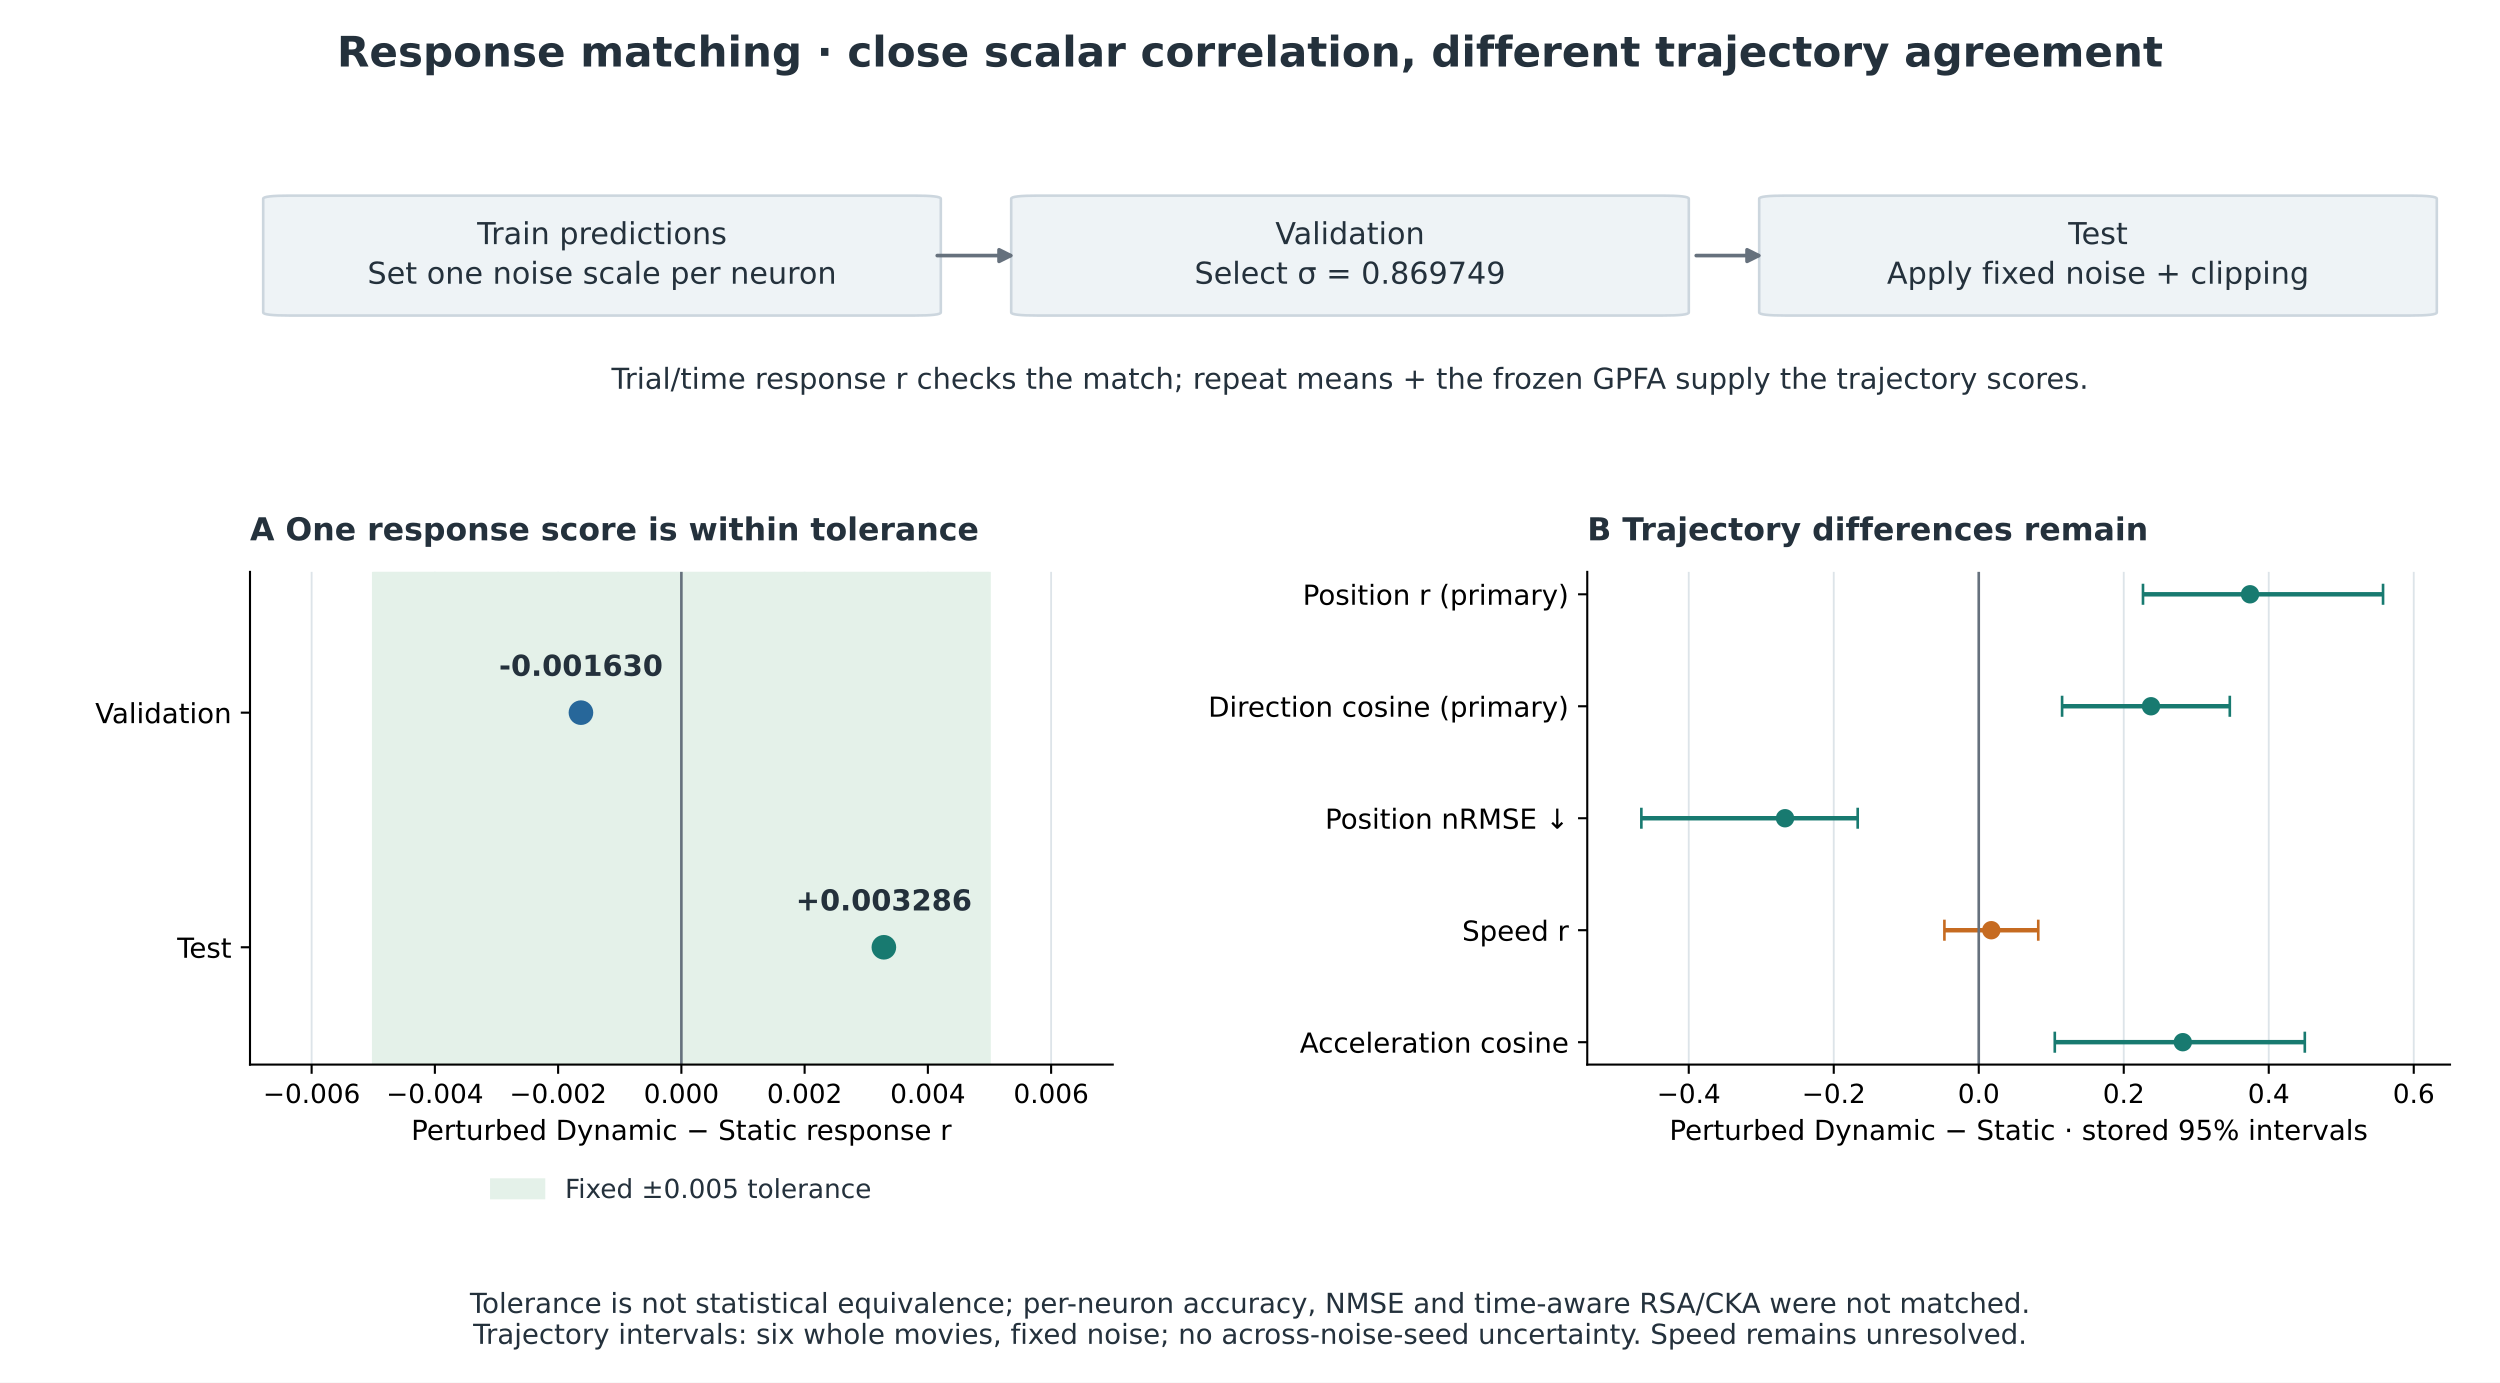
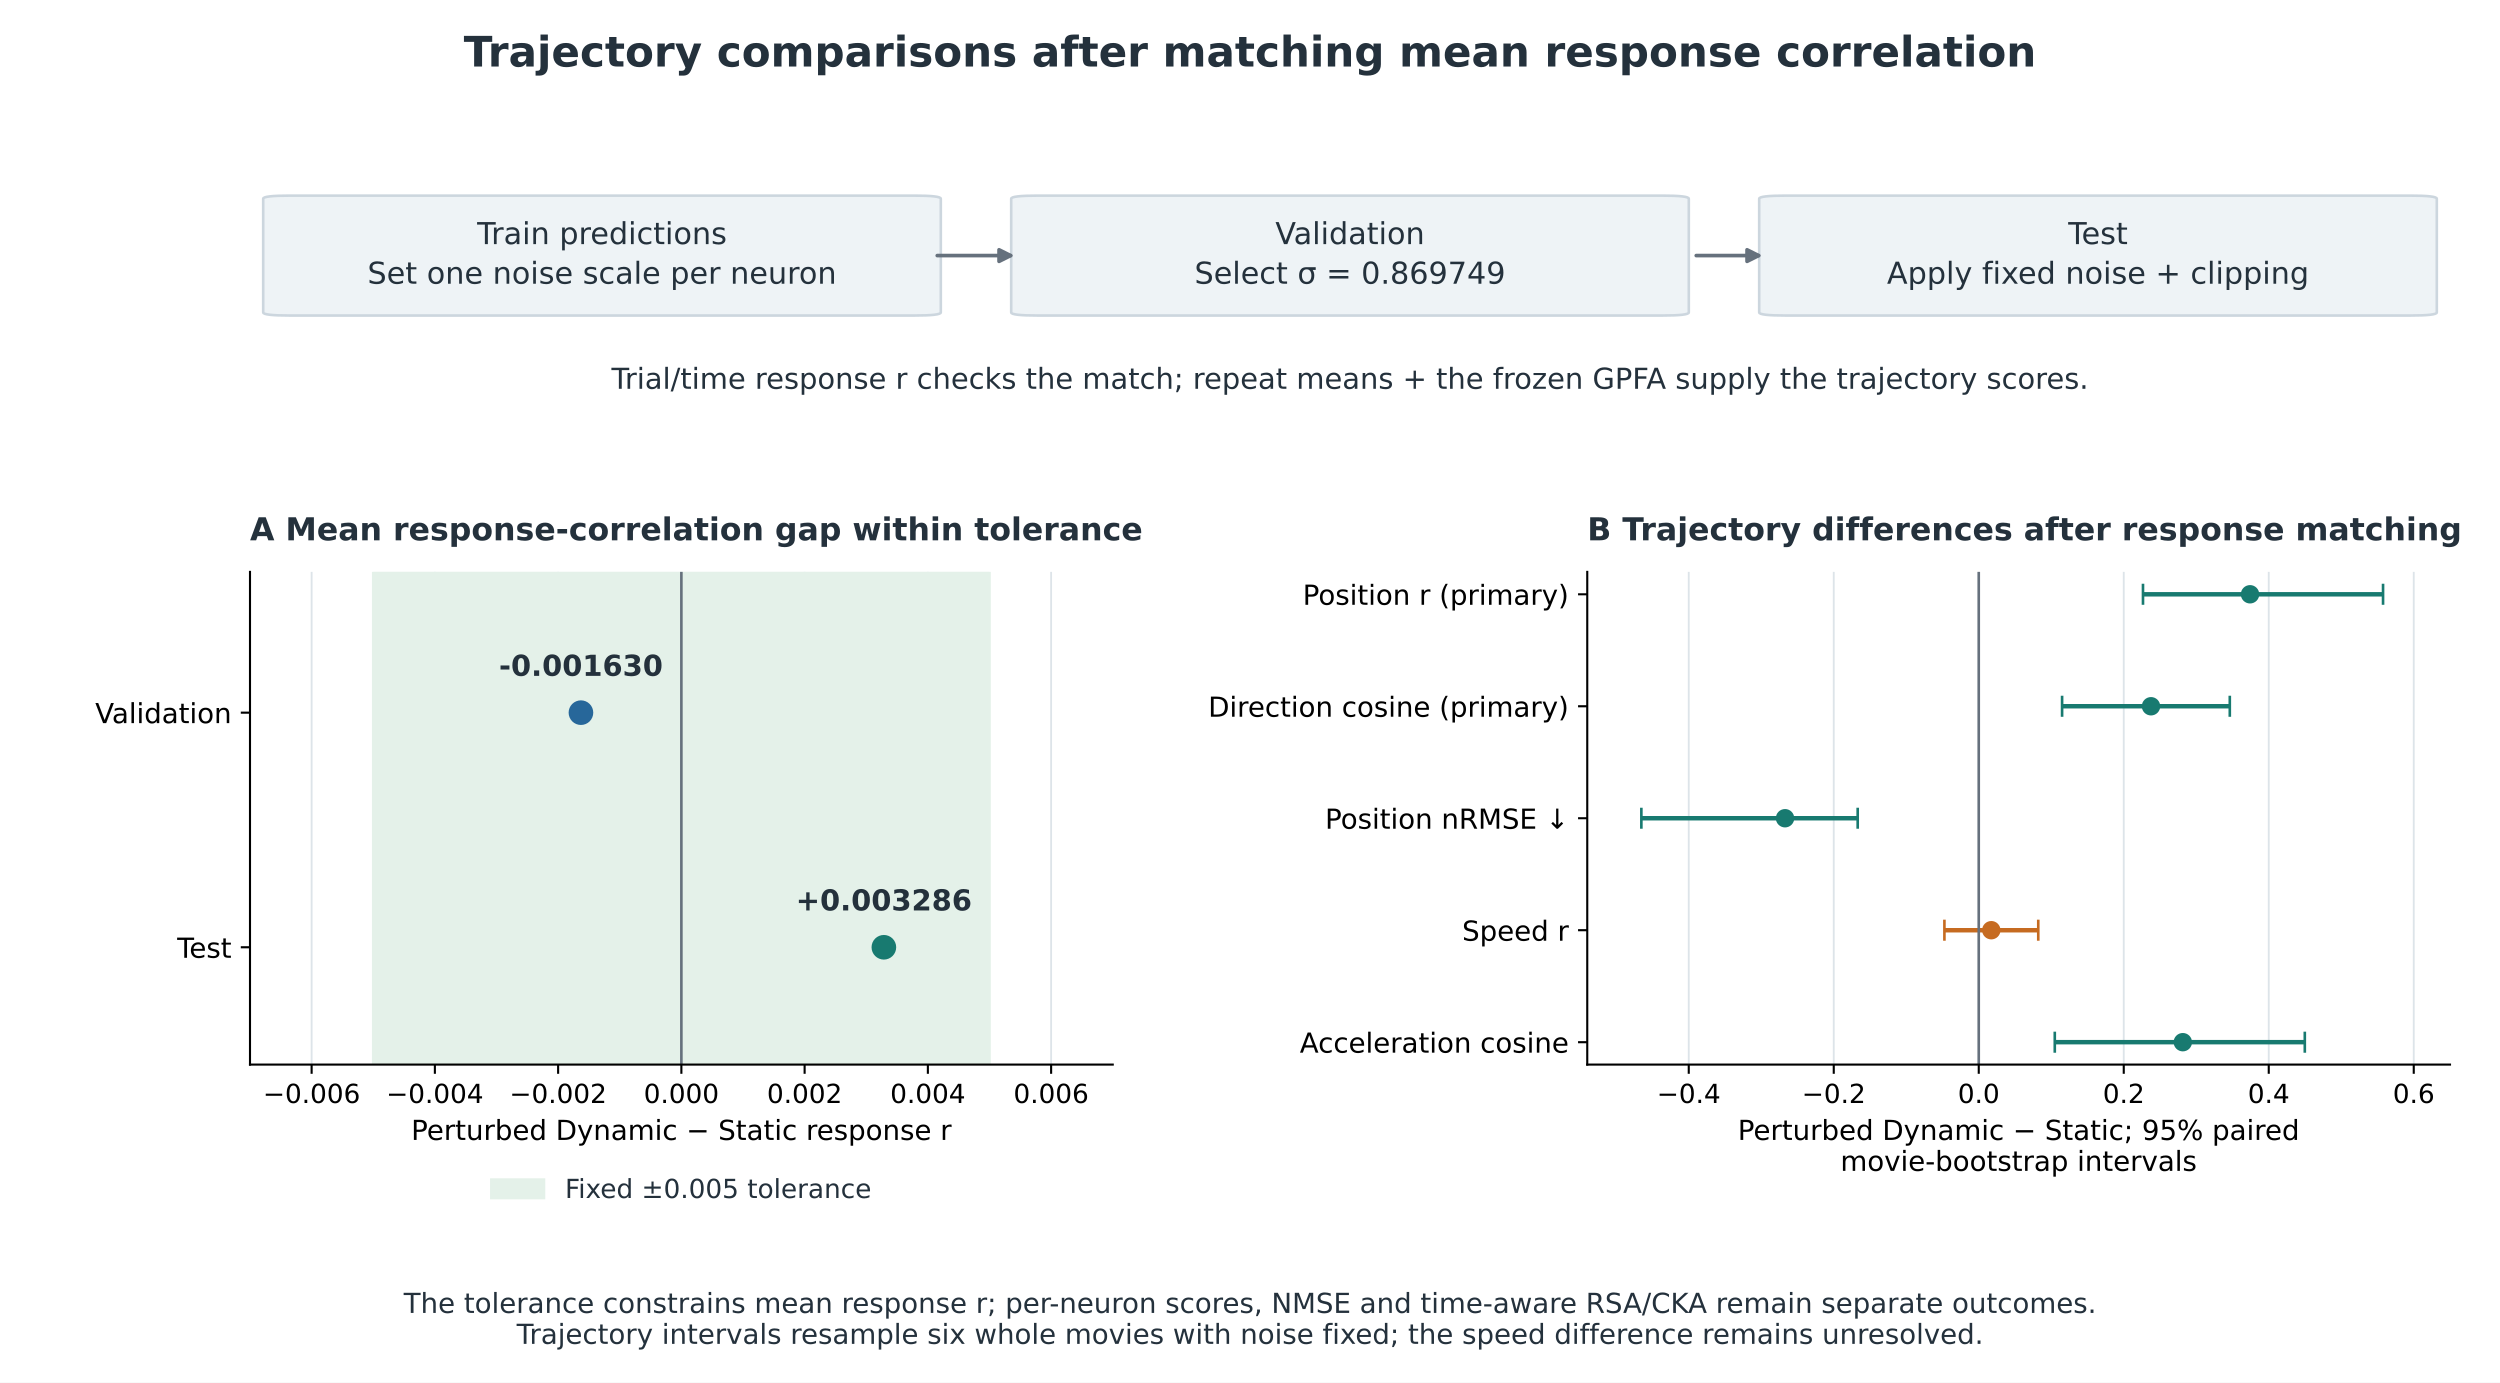
<svg xmlns="http://www.w3.org/2000/svg" xmlns:xlink="http://www.w3.org/1999/xlink" width="950.4pt" height="525.6pt" viewBox="0 0 950.4 525.6" version="1.1">
  <defs>
    <style type="text/css">*{stroke-linejoin: round; stroke-linecap: butt}</style>
  </defs>
  <g id="figure_1">
    <g id="patch_1">
      <path d="M 0 525.6  L 950.4 525.6  L 950.4 0  L 0 0  z " style="fill: #ffffff" />
    </g>
    <g id="axes_1">
      <g id="patch_2">
        <path d="M 110.094 119.952  L 347.618 119.952  Q 357.655 119.952 357.655 118.783  L 357.655 75.539  Q 357.655 74.37 347.618 74.37  L 110.094 74.37  Q 100.058 74.37 100.058 75.539  L 100.058 118.783  Q 100.058 119.952 110.094 119.952  z " clip-path="url(#p9f3f46cf6b)" style="fill: #eef3f6; stroke: #ccd6de; stroke-linejoin: miter" />
      </g>
      <g id="patch_3">
        <path d="M 394.454 119.952  L 631.978 119.952  Q 642.014 119.952 642.014 118.783  L 642.014 75.539  Q 642.014 74.37 631.978 74.37  L 394.454 74.37  Q 384.418 74.37 384.418 75.539  L 384.418 118.783  Q 384.418 119.952 394.454 119.952  z " clip-path="url(#p9f3f46cf6b)" style="fill: #eef3f6; stroke: #ccd6de; stroke-linejoin: miter" />
      </g>
      <g id="patch_4">
        <path d="M 678.814 119.952  L 916.338 119.952  Q 926.374 119.952 926.374 118.783  L 926.374 75.539  Q 926.374 74.37 916.338 74.37  L 678.814 74.37  Q 668.777 74.37 668.777 75.539  L 668.777 118.783  Q 668.777 119.952 678.814 119.952  z " clip-path="url(#p9f3f46cf6b)" style="fill: #eef3f6; stroke: #ccd6de; stroke-linejoin: miter" />
      </g>
      <g id="text_1">
        <text style="fill: #24313c; font: 11.5px 'DejaVu Sans'" transform="translate(181.3946 92.80334)">Train predictions</text>
        <text style="fill: #24313c; font: 11.5px 'DejaVu Sans'" transform="translate(139.6918 107.8654)">Set one noise scale per neuron</text>
      </g>
      <g id="text_2">
        <text style="fill: #24313c; font: 11.5px 'DejaVu Sans'" transform="translate(484.8218 92.80334)">Validation</text>
        <text style="fill: #24313c; font: 11.5px 'DejaVu Sans'" transform="translate(454.0952 107.8654)">Select σ = 0.869749</text>
      </g>
      <g id="text_3">
        <text style="fill: #24313c; font: 11.5px 'DejaVu Sans'" transform="translate(786.2536 92.80334)">Test</text>
        <text style="fill: #24313c; font: 11.5px 'DejaVu Sans'" transform="translate(717.3371 107.8654)">Apply fixed noise + clipping</text>
      </g>
      <g id="patch_5">
        <path d="M 356.306 97.161  Q 371.034 97.161 384.197 97.161  " style="fill: none; stroke: #66717d; stroke-width: 1.4; stroke-linecap: round" />
        <path d="M 379.797 94.961  L 384.197 97.161  L 379.797 99.361  z " style="fill: #66717d; stroke: #66717d; stroke-width: 1.4; stroke-linecap: round" />
      </g>
      <g id="patch_6">
        <path d="M 644.848 97.161  Q 657.485 97.161 668.557 97.161  " style="fill: none; stroke: #66717d; stroke-width: 1.4; stroke-linecap: round" />
        <path d="M 664.157 94.961  L 668.557 97.161  L 664.157 99.361  z " style="fill: #66717d; stroke: #66717d; stroke-width: 1.4; stroke-linecap: round" />
      </g>
      <g id="text_4">
        <text style="fill: #24313c; font: 11px 'DejaVu Sans'; text-anchor: middle" x="513.216" y="147.808" transform="rotate(-0 513.216 147.8077)">Trial/time response r checks the match; repeat means + the frozen GPFA supply the trajectory scores.</text>
      </g>
    </g>
    <g id="axes_2">
      <g id="patch_7">
        <path d="M 95.04 404.712  L 423.021 404.712  L 423.021 217.409  L 95.04 217.409  z " style="fill: #ffffff" />
      </g>
      <g id="matplotlib.axis_1">
        <g id="xtick_1">
          <g id="line2d_1">
            <path d="M 118.467 404.712  L 118.467 217.409  " clip-path="url(#p095cb365a8)" style="fill: none; stroke: #dde4e9; stroke-width: 0.7; stroke-linecap: square" />
          </g>
          <g id="line2d_2">
            <defs>
              <path id="m82909401f5" d="M 0 0  L 0 3.5  " style="stroke: #000000; stroke-width: 0.8" />
            </defs>
            <g>
              <use xlink:href="#m82909401f5" x="118.467" y="404.712" style="stroke: #000000; stroke-width: 0.8" />
            </g>
          </g>
          <g id="text_5">
            <text style="font: 10px 'DejaVu Sans'; text-anchor: middle" x="118.467" y="419.31" transform="rotate(-0 118.4672 419.3104)">−0.006</text>
          </g>
        </g>
        <g id="xtick_2">
          <g id="line2d_3">
            <path d="M 165.322 404.712  L 165.322 217.409  " clip-path="url(#p095cb365a8)" style="fill: none; stroke: #dde4e9; stroke-width: 0.7; stroke-linecap: square" />
          </g>
          <g id="line2d_4">
            <g>
              <use xlink:href="#m82909401f5" x="165.322" y="404.712" style="stroke: #000000; stroke-width: 0.8" />
            </g>
          </g>
          <g id="text_6">
            <text style="font: 10px 'DejaVu Sans'; text-anchor: middle" x="165.322" y="419.31" transform="rotate(-0 165.3217 419.3104)">−0.004</text>
          </g>
        </g>
        <g id="xtick_3">
          <g id="line2d_5">
            <path d="M 212.176 404.712  L 212.176 217.409  " clip-path="url(#p095cb365a8)" style="fill: none; stroke: #dde4e9; stroke-width: 0.7; stroke-linecap: square" />
          </g>
          <g id="line2d_6">
            <g>
              <use xlink:href="#m82909401f5" x="212.176" y="404.712" style="stroke: #000000; stroke-width: 0.8" />
            </g>
          </g>
          <g id="text_7">
            <text style="font: 10px 'DejaVu Sans'; text-anchor: middle" x="212.176" y="419.31" transform="rotate(-0 212.1761 419.3104)">−0.002</text>
          </g>
        </g>
        <g id="xtick_4">
          <g id="line2d_7">
            <path d="M 259.031 404.712  L 259.031 217.409  " clip-path="url(#p095cb365a8)" style="fill: none; stroke: #dde4e9; stroke-width: 0.7; stroke-linecap: square" />
          </g>
          <g id="line2d_8">
            <g>
              <use xlink:href="#m82909401f5" x="259.031" y="404.712" style="stroke: #000000; stroke-width: 0.8" />
            </g>
          </g>
          <g id="text_8">
            <text style="font: 10px 'DejaVu Sans'; text-anchor: middle" x="259.031" y="419.31" transform="rotate(-0 259.0306 419.3104)">0.000</text>
          </g>
        </g>
        <g id="xtick_5">
          <g id="line2d_9">
            <path d="M 305.885 404.712  L 305.885 217.409  " clip-path="url(#p095cb365a8)" style="fill: none; stroke: #dde4e9; stroke-width: 0.7; stroke-linecap: square" />
          </g>
          <g id="line2d_10">
            <g>
              <use xlink:href="#m82909401f5" x="305.885" y="404.712" style="stroke: #000000; stroke-width: 0.8" />
            </g>
          </g>
          <g id="text_9">
            <text style="font: 10px 'DejaVu Sans'; text-anchor: middle" x="305.885" y="419.31" transform="rotate(-0 305.885 419.3104)">0.002</text>
          </g>
        </g>
        <g id="xtick_6">
          <g id="line2d_11">
            <path d="M 352.739 404.712  L 352.739 217.409  " clip-path="url(#p095cb365a8)" style="fill: none; stroke: #dde4e9; stroke-width: 0.7; stroke-linecap: square" />
          </g>
          <g id="line2d_12">
            <g>
              <use xlink:href="#m82909401f5" x="352.739" y="404.712" style="stroke: #000000; stroke-width: 0.8" />
            </g>
          </g>
          <g id="text_10">
            <text style="font: 10px 'DejaVu Sans'; text-anchor: middle" x="352.739" y="419.31" transform="rotate(-0 352.7395 419.3104)">0.004</text>
          </g>
        </g>
        <g id="xtick_7">
          <g id="line2d_13">
            <path d="M 399.594 404.712  L 399.594 217.409  " clip-path="url(#p095cb365a8)" style="fill: none; stroke: #dde4e9; stroke-width: 0.7; stroke-linecap: square" />
          </g>
          <g id="line2d_14">
            <g>
              <use xlink:href="#m82909401f5" x="399.594" y="404.712" style="stroke: #000000; stroke-width: 0.8" />
            </g>
          </g>
          <g id="text_11">
            <text style="font: 10px 'DejaVu Sans'; text-anchor: middle" x="399.594" y="419.31" transform="rotate(-0 399.594 419.3104)">0.006</text>
          </g>
        </g>
        <g id="text_12">
          <text style="font: 10.5px 'DejaVu Sans'; text-anchor: middle" x="259.031" y="433.368" transform="rotate(-0 259.0306 433.3685)">Perturbed Dynamic − Static response r</text>
        </g>
      </g>
      <g id="matplotlib.axis_2">
        <g id="ytick_1">
          <g id="line2d_15">
            <defs>
              <path id="ma67abbdd52" d="M 0 0  L -3.5 0  " style="stroke: #000000; stroke-width: 0.8" />
            </defs>
            <g>
              <use xlink:href="#ma67abbdd52" x="95.04" y="270.924" style="stroke: #000000; stroke-width: 0.8" />
            </g>
          </g>
          <g id="text_13">
            <text style="font: 10.5px 'DejaVu Sans'; text-anchor: end" x="88.04" y="274.914" transform="rotate(-0 88.04 274.9136)">Validation</text>
          </g>
        </g>
        <g id="ytick_2">
          <g id="line2d_16">
            <g>
              <use xlink:href="#ma67abbdd52" x="95.04" y="360.116" style="stroke: #000000; stroke-width: 0.8" />
            </g>
          </g>
          <g id="text_14">
            <text style="font: 10.5px 'DejaVu Sans'; text-anchor: end" x="88.04" y="364.105" transform="rotate(-0 88.04 364.1053)">Test</text>
          </g>
        </g>
      </g>
      <g id="patch_8">
        <path d="M 141.894 404.712  L 376.167 404.712  L 376.167 217.409  L 141.894 217.409  z " clip-path="url(#p095cb365a8)" style="fill: #e4f1e9; stroke: #e4f1e9; stroke-linejoin: miter" />
      </g>
      <g id="line2d_17">
        <path d="M 259.031 404.712  L 259.031 217.409  " clip-path="url(#p095cb365a8)" style="fill: none; stroke: #66717d; stroke-linecap: square" />
      </g>
      <g id="patch_9">
        <path d="M 95.04 404.712  L 95.04 217.409  " style="fill: none; stroke: #000000; stroke-width: 0.8; stroke-linejoin: miter; stroke-linecap: square" />
      </g>
      <g id="patch_10">
        <path d="M 95.04 404.712  L 423.021 404.712  " style="fill: none; stroke: #000000; stroke-width: 0.8; stroke-linejoin: miter; stroke-linecap: square" />
      </g>
      <g id="PathCollection_1">
        <defs>
          <path id="C0_0_b43baabc5f" d="M 0 4.183  C 1.109 4.183 2.174 3.743 2.958 2.958  C 3.743 2.174 4.183 1.109 4.183 -0  C 4.183 -1.109 3.743 -2.174 2.958 -2.958  C 2.174 -3.743 1.109 -4.183 0 -4.183  C -1.109 -4.183 -2.174 -3.743 -2.958 -2.958  C -3.743 -2.174 -4.183 -1.109 -4.183 0  C -4.183 1.109 -3.743 2.174 -2.958 2.958  C -2.174 3.743 -1.109 4.183 0 4.183  z " />
        </defs>
        <g clip-path="url(#p095cb365a8)">
          <use xlink:href="#C0_0_b43baabc5f" x="220.85" y="270.924" style="fill: #27679a; stroke: #27679a" />
        </g>
        <g clip-path="url(#p095cb365a8)">
          <use xlink:href="#C0_0_b43baabc5f" x="336.013" y="360.116" style="fill: #187a70; stroke: #187a70" />
        </g>
      </g>
      <g id="text_15">
        <text style="fill: #24313c; font: 700 11px 'DejaVu Sans'; text-anchor: middle" x="220.85" y="256.924" transform="rotate(-0 220.8495 256.9244)">-0.001630</text>
      </g>
      <g id="text_16">
        <text style="fill: #24313c; font: 700 11px 'DejaVu Sans'; text-anchor: middle" x="336.013" y="346.116" transform="rotate(-0 336.0126 346.1161)">+0.003286</text>
      </g>
      <g id="text_17">
-         <text style="fill: #24313c; font: 700 12px 'DejaVu Sans'; text-anchor: start" x="95.04" y="205.409" transform="rotate(-0 95.04 205.4094)">A  One response score is within tolerance</text>
+         <text style="fill: #24313c; font: 700 12px 'DejaVu Sans'; text-anchor: start" x="95.04" y="205.409" transform="rotate(-0 95.04 205.4094)">A  Mean response-correlation gap within tolerance</text>
      </g>
      <g id="legend_1">
        <g id="patch_11">
          <path d="M 186.793 455.442  L 206.793 455.442  L 206.793 448.442  L 186.793 448.442  z " style="fill: #e4f1e9; stroke: #e4f1e9; stroke-linejoin: miter" />
        </g>
        <g id="text_18">
          <text style="fill: #24313c; font: 10px 'DejaVu Sans'; text-anchor: start" x="214.793" y="455.442" transform="rotate(-0 214.7931 455.4422)">Fixed ±0.005 tolerance</text>
        </g>
      </g>
    </g>
    <g id="axes_3">
      <g id="patch_12">
        <path d="M 603.411 404.712  L 931.392 404.712  L 931.392 217.409  L 603.411 217.409  z " style="fill: #ffffff" />
      </g>
      <g id="matplotlib.axis_3">
        <g id="xtick_8">
          <g id="line2d_18">
            <path d="M 641.997 404.712  L 641.997 217.409  " clip-path="url(#pbbc0bc065b)" style="fill: none; stroke: #dde4e9; stroke-width: 0.7; stroke-linecap: square" />
          </g>
          <g id="line2d_19">
            <g>
              <use xlink:href="#m82909401f5" x="641.997" y="404.712" style="stroke: #000000; stroke-width: 0.8" />
            </g>
          </g>
          <g id="text_19">
            <text style="font: 10px 'DejaVu Sans'; text-anchor: middle" x="641.997" y="419.31" transform="rotate(-0 641.9968 419.3104)">−0.4</text>
          </g>
        </g>
        <g id="xtick_9">
          <g id="line2d_20">
            <path d="M 697.12 404.712  L 697.12 217.409  " clip-path="url(#pbbc0bc065b)" style="fill: none; stroke: #dde4e9; stroke-width: 0.7; stroke-linecap: square" />
          </g>
          <g id="line2d_21">
            <g>
              <use xlink:href="#m82909401f5" x="697.12" y="404.712" style="stroke: #000000; stroke-width: 0.8" />
            </g>
          </g>
          <g id="text_20">
            <text style="font: 10px 'DejaVu Sans'; text-anchor: middle" x="697.12" y="419.31" transform="rotate(-0 697.1197 419.3104)">−0.2</text>
          </g>
        </g>
        <g id="xtick_10">
          <g id="line2d_22">
            <path d="M 752.243 404.712  L 752.243 217.409  " clip-path="url(#pbbc0bc065b)" style="fill: none; stroke: #dde4e9; stroke-width: 0.7; stroke-linecap: square" />
          </g>
          <g id="line2d_23">
            <g>
              <use xlink:href="#m82909401f5" x="752.243" y="404.712" style="stroke: #000000; stroke-width: 0.8" />
            </g>
          </g>
          <g id="text_21">
            <text style="font: 10px 'DejaVu Sans'; text-anchor: middle" x="752.243" y="419.31" transform="rotate(-0 752.2426 419.3104)">0.0</text>
          </g>
        </g>
        <g id="xtick_11">
          <g id="line2d_24">
            <path d="M 807.366 404.712  L 807.366 217.409  " clip-path="url(#pbbc0bc065b)" style="fill: none; stroke: #dde4e9; stroke-width: 0.7; stroke-linecap: square" />
          </g>
          <g id="line2d_25">
            <g>
              <use xlink:href="#m82909401f5" x="807.366" y="404.712" style="stroke: #000000; stroke-width: 0.8" />
            </g>
          </g>
          <g id="text_22">
            <text style="font: 10px 'DejaVu Sans'; text-anchor: middle" x="807.366" y="419.31" transform="rotate(-0 807.3655 419.3104)">0.2</text>
          </g>
        </g>
        <g id="xtick_12">
          <g id="line2d_26">
            <path d="M 862.488 404.712  L 862.488 217.409  " clip-path="url(#pbbc0bc065b)" style="fill: none; stroke: #dde4e9; stroke-width: 0.7; stroke-linecap: square" />
          </g>
          <g id="line2d_27">
            <g>
              <use xlink:href="#m82909401f5" x="862.488" y="404.712" style="stroke: #000000; stroke-width: 0.8" />
            </g>
          </g>
          <g id="text_23">
            <text style="font: 10px 'DejaVu Sans'; text-anchor: middle" x="862.488" y="419.31" transform="rotate(-0 862.4884 419.3104)">0.4</text>
          </g>
        </g>
        <g id="xtick_13">
          <g id="line2d_28">
            <path d="M 917.611 404.712  L 917.611 217.409  " clip-path="url(#pbbc0bc065b)" style="fill: none; stroke: #dde4e9; stroke-width: 0.7; stroke-linecap: square" />
          </g>
          <g id="line2d_29">
            <g>
              <use xlink:href="#m82909401f5" x="917.611" y="404.712" style="stroke: #000000; stroke-width: 0.8" />
            </g>
          </g>
          <g id="text_24">
            <text style="font: 10px 'DejaVu Sans'; text-anchor: middle" x="917.611" y="419.31" transform="rotate(-0 917.6113 419.3104)">0.6</text>
          </g>
        </g>
        <g id="text_25">
-           <text style="font: 10.5px 'DejaVu Sans'; text-anchor: middle" x="767.401" y="433.368" transform="rotate(-0 767.4014 433.3685)">Perturbed Dynamic − Static · stored 95% intervals</text>
+           <text style="font: 10.5px 'DejaVu Sans'" transform="translate(660.641 433.3685)">Perturbed Dynamic − Static; 95% paired</text>
+           <text style="font: 10.5px 'DejaVu Sans'" transform="translate(699.6485 445.1262)">movie-bootstrap intervals</text>
        </g>
      </g>
      <g id="matplotlib.axis_4">
        <g id="ytick_3">
          <g id="line2d_30">
            <g>
              <use xlink:href="#ma67abbdd52" x="603.411" y="225.923" style="stroke: #000000; stroke-width: 0.8" />
            </g>
          </g>
          <g id="text_26">
            <text style="font: 10.5px 'DejaVu Sans'; text-anchor: end" x="596.411" y="229.912" transform="rotate(-0 596.4108 229.9123)">Position r (primary)</text>
          </g>
        </g>
        <g id="ytick_4">
          <g id="line2d_31">
            <g>
              <use xlink:href="#ma67abbdd52" x="603.411" y="268.492" style="stroke: #000000; stroke-width: 0.8" />
            </g>
          </g>
          <g id="text_27">
            <text style="font: 10.5px 'DejaVu Sans'; text-anchor: end" x="596.411" y="272.481" transform="rotate(-0 596.4108 272.4811)">Direction cosine (primary)</text>
          </g>
        </g>
        <g id="ytick_5">
          <g id="line2d_32">
            <g>
              <use xlink:href="#ma67abbdd52" x="603.411" y="311.061" style="stroke: #000000; stroke-width: 0.8" />
            </g>
          </g>
          <g id="text_28">
            <text style="font: 10.5px 'DejaVu Sans'; text-anchor: end" x="596.411" y="315.05" transform="rotate(-0 596.4108 315.0499)">Position nRMSE ↓</text>
          </g>
        </g>
        <g id="ytick_6">
          <g id="line2d_33">
            <g>
              <use xlink:href="#ma67abbdd52" x="603.411" y="353.629" style="stroke: #000000; stroke-width: 0.8" />
            </g>
          </g>
          <g id="text_29">
            <text style="font: 10.5px 'DejaVu Sans'; text-anchor: end" x="596.411" y="357.619" transform="rotate(-0 596.4108 357.6186)">Speed r</text>
          </g>
        </g>
        <g id="ytick_7">
          <g id="line2d_34">
            <g>
              <use xlink:href="#ma67abbdd52" x="603.411" y="396.198" style="stroke: #000000; stroke-width: 0.8" />
            </g>
          </g>
          <g id="text_30">
            <text style="font: 10.5px 'DejaVu Sans'; text-anchor: end" x="596.411" y="400.187" transform="rotate(-0 596.4108 400.1874)">Acceleration cosine</text>
          </g>
        </g>
      </g>
      <g id="LineCollection_1">
        <path d="M 814.678 225.923  L 905.939 225.923  " clip-path="url(#pbbc0bc065b)" style="fill: none; stroke: #187a70; stroke-width: 1.7" />
      </g>
      <g id="line2d_35">
        <defs>
          <path id="me56e5df1bf" d="M 0 4  L 0 -4  " style="stroke: #187a70" />
        </defs>
        <g clip-path="url(#pbbc0bc065b)">
          <use xlink:href="#me56e5df1bf" x="814.678" y="225.923" style="fill: #187a70; stroke: #187a70" />
        </g>
      </g>
      <g id="line2d_36">
        <g clip-path="url(#pbbc0bc065b)">
          <use xlink:href="#me56e5df1bf" x="905.939" y="225.923" style="fill: #187a70; stroke: #187a70" />
        </g>
      </g>
      <g id="LineCollection_2">
        <path d="M 783.924 268.492  L 847.68 268.492  " clip-path="url(#pbbc0bc065b)" style="fill: none; stroke: #187a70; stroke-width: 1.7" />
      </g>
      <g id="line2d_37">
        <g clip-path="url(#pbbc0bc065b)">
          <use xlink:href="#me56e5df1bf" x="783.924" y="268.492" style="fill: #187a70; stroke: #187a70" />
        </g>
      </g>
      <g id="line2d_38">
        <g clip-path="url(#pbbc0bc065b)">
          <use xlink:href="#me56e5df1bf" x="847.68" y="268.492" style="fill: #187a70; stroke: #187a70" />
        </g>
      </g>
      <g id="LineCollection_3">
        <path d="M 623.977 311.061  L 706.221 311.061  " clip-path="url(#pbbc0bc065b)" style="fill: none; stroke: #187a70; stroke-width: 1.7" />
      </g>
      <g id="line2d_39">
        <g clip-path="url(#pbbc0bc065b)">
          <use xlink:href="#me56e5df1bf" x="623.977" y="311.061" style="fill: #187a70; stroke: #187a70" />
        </g>
      </g>
      <g id="line2d_40">
        <g clip-path="url(#pbbc0bc065b)">
          <use xlink:href="#me56e5df1bf" x="706.221" y="311.061" style="fill: #187a70; stroke: #187a70" />
        </g>
      </g>
      <g id="LineCollection_4">
        <path d="M 739.187 353.629  L 774.864 353.629  " clip-path="url(#pbbc0bc065b)" style="fill: none; stroke: #c66b21; stroke-width: 1.7" />
      </g>
      <g id="line2d_41">
        <defs>
          <path id="m4ca244e5b5" d="M 0 4  L 0 -4  " style="stroke: #c66b21" />
        </defs>
        <g clip-path="url(#pbbc0bc065b)">
          <use xlink:href="#m4ca244e5b5" x="739.187" y="353.629" style="fill: #c66b21; stroke: #c66b21" />
        </g>
      </g>
      <g id="line2d_42">
        <g clip-path="url(#pbbc0bc065b)">
          <use xlink:href="#m4ca244e5b5" x="774.864" y="353.629" style="fill: #c66b21; stroke: #c66b21" />
        </g>
      </g>
      <g id="LineCollection_5">
        <path d="M 781.145 396.198  L 876.195 396.198  " clip-path="url(#pbbc0bc065b)" style="fill: none; stroke: #187a70; stroke-width: 1.7" />
      </g>
      <g id="line2d_43">
        <g clip-path="url(#pbbc0bc065b)">
          <use xlink:href="#me56e5df1bf" x="781.145" y="396.198" style="fill: #187a70; stroke: #187a70" />
        </g>
      </g>
      <g id="line2d_44">
        <g clip-path="url(#pbbc0bc065b)">
          <use xlink:href="#me56e5df1bf" x="876.195" y="396.198" style="fill: #187a70; stroke: #187a70" />
        </g>
      </g>
      <g id="line2d_45">
        <path d="M 752.243 404.712  L 752.243 217.409  " clip-path="url(#pbbc0bc065b)" style="fill: none; stroke: #66717d; stroke-linecap: square" />
      </g>
      <g id="line2d_46">
        <defs>
          <path id="ma4f7d0990f" d="M 0 3  C 0.796 3 1.559 2.684 2.121 2.121  C 2.684 1.559 3 0.796 3 0  C 3 -0.796 2.684 -1.559 2.121 -2.121  C 1.559 -2.684 0.796 -3 0 -3  C -0.796 -3 -1.559 -2.684 -2.121 -2.121  C -2.684 -1.559 -3 -0.796 -3 0  C -3 0.796 -2.684 1.559 -2.121 2.121  C -1.559 2.684 -0.796 3 0 3  z " style="stroke: #187a70" />
        </defs>
        <g clip-path="url(#pbbc0bc065b)">
          <use xlink:href="#ma4f7d0990f" x="855.374" y="225.923" style="fill: #187a70; stroke: #187a70" />
        </g>
      </g>
      <g id="line2d_47">
        <g clip-path="url(#pbbc0bc065b)">
          <use xlink:href="#ma4f7d0990f" x="817.729" y="268.492" style="fill: #187a70; stroke: #187a70" />
        </g>
      </g>
      <g id="line2d_48">
        <g clip-path="url(#pbbc0bc065b)">
          <use xlink:href="#ma4f7d0990f" x="678.603" y="311.061" style="fill: #187a70; stroke: #187a70" />
        </g>
      </g>
      <g id="line2d_49">
        <defs>
          <path id="m1334199902" d="M 0 3  C 0.796 3 1.559 2.684 2.121 2.121  C 2.684 1.559 3 0.796 3 0  C 3 -0.796 2.684 -1.559 2.121 -2.121  C 1.559 -2.684 0.796 -3 0 -3  C -0.796 -3 -1.559 -2.684 -2.121 -2.121  C -2.684 -1.559 -3 -0.796 -3 0  C -3 0.796 -2.684 1.559 -2.121 2.121  C -1.559 2.684 -0.796 3 0 3  z " style="stroke: #c66b21" />
        </defs>
        <g clip-path="url(#pbbc0bc065b)">
          <use xlink:href="#m1334199902" x="757.012" y="353.629" style="fill: #c66b21; stroke: #c66b21" />
        </g>
      </g>
      <g id="line2d_50">
        <g clip-path="url(#pbbc0bc065b)">
          <use xlink:href="#ma4f7d0990f" x="829.818" y="396.198" style="fill: #187a70; stroke: #187a70" />
        </g>
      </g>
      <g id="patch_13">
        <path d="M 603.411 404.712  L 603.411 217.409  " style="fill: none; stroke: #000000; stroke-width: 0.8; stroke-linejoin: miter; stroke-linecap: square" />
      </g>
      <g id="patch_14">
        <path d="M 603.411 404.712  L 931.392 404.712  " style="fill: none; stroke: #000000; stroke-width: 0.8; stroke-linejoin: miter; stroke-linecap: square" />
      </g>
      <g id="text_31">
-         <text style="fill: #24313c; font: 700 12px 'DejaVu Sans'; text-anchor: start" x="603.411" y="205.409" transform="rotate(-0 603.4108 205.4094)">B  Trajectory differences remain</text>
+         <text style="fill: #24313c; font: 700 12px 'DejaVu Sans'; text-anchor: start" x="603.411" y="205.409" transform="rotate(-0 603.4108 205.4094)">B  Trajectory differences after response matching</text>
      </g>
    </g>
    <g id="text_32">
-       <text style="fill: #24313c; font: 700 16px 'DejaVu Sans'; text-anchor: middle" x="475.2" y="25.297" transform="rotate(-0 475.2 25.2975)">Response matching · close scalar correlation, different trajectory agreement</text>
+       <text style="fill: #24313c; font: 700 16px 'DejaVu Sans'; text-anchor: middle" x="475.2" y="25.297" transform="rotate(-0 475.2 25.2975)">Trajectory comparisons after matching mean response correlation</text>
    </g>
    <g id="text_33">
-       <text style="fill: #24313c; font: 10.5px 'DejaVu Sans'" transform="translate(178.6521 499.1255)">Tolerance is not statistical equivalence; per-neuron accuracy, NMSE and time-aware RSA/CKA were not matched.</text>
-       <text style="fill: #24313c; font: 10.5px 'DejaVu Sans'" transform="translate(179.8711 510.8832)">Trajectory intervals: six whole movies, fixed noise; no across-noise-seed uncertainty. Speed remains unresolved.</text>
+       <text style="fill: #24313c; font: 10.5px 'DejaVu Sans'" transform="translate(153.4726 499.1255)">The tolerance constrains mean response r; per-neuron scores, NMSE and time-aware RSA/CKA remain separate outcomes.</text>
+       <text style="fill: #24313c; font: 10.5px 'DejaVu Sans'" transform="translate(196.416 510.8832)">Trajectory intervals resample six whole movies with noise fixed; the speed difference remains unresolved.</text>
    </g>
  </g>
  <defs>
    <clipPath id="p9f3f46cf6b">
      <rect x="95.04" y="63.072" width="836.352" height="97.397" />
    </clipPath>
    <clipPath id="p095cb365a8">
      <rect x="95.04" y="217.409" width="327.981" height="187.303" />
    </clipPath>
    <clipPath id="pbbc0bc065b">
      <rect x="603.411" y="217.409" width="327.981" height="187.303" />
    </clipPath>
  </defs>
</svg>
